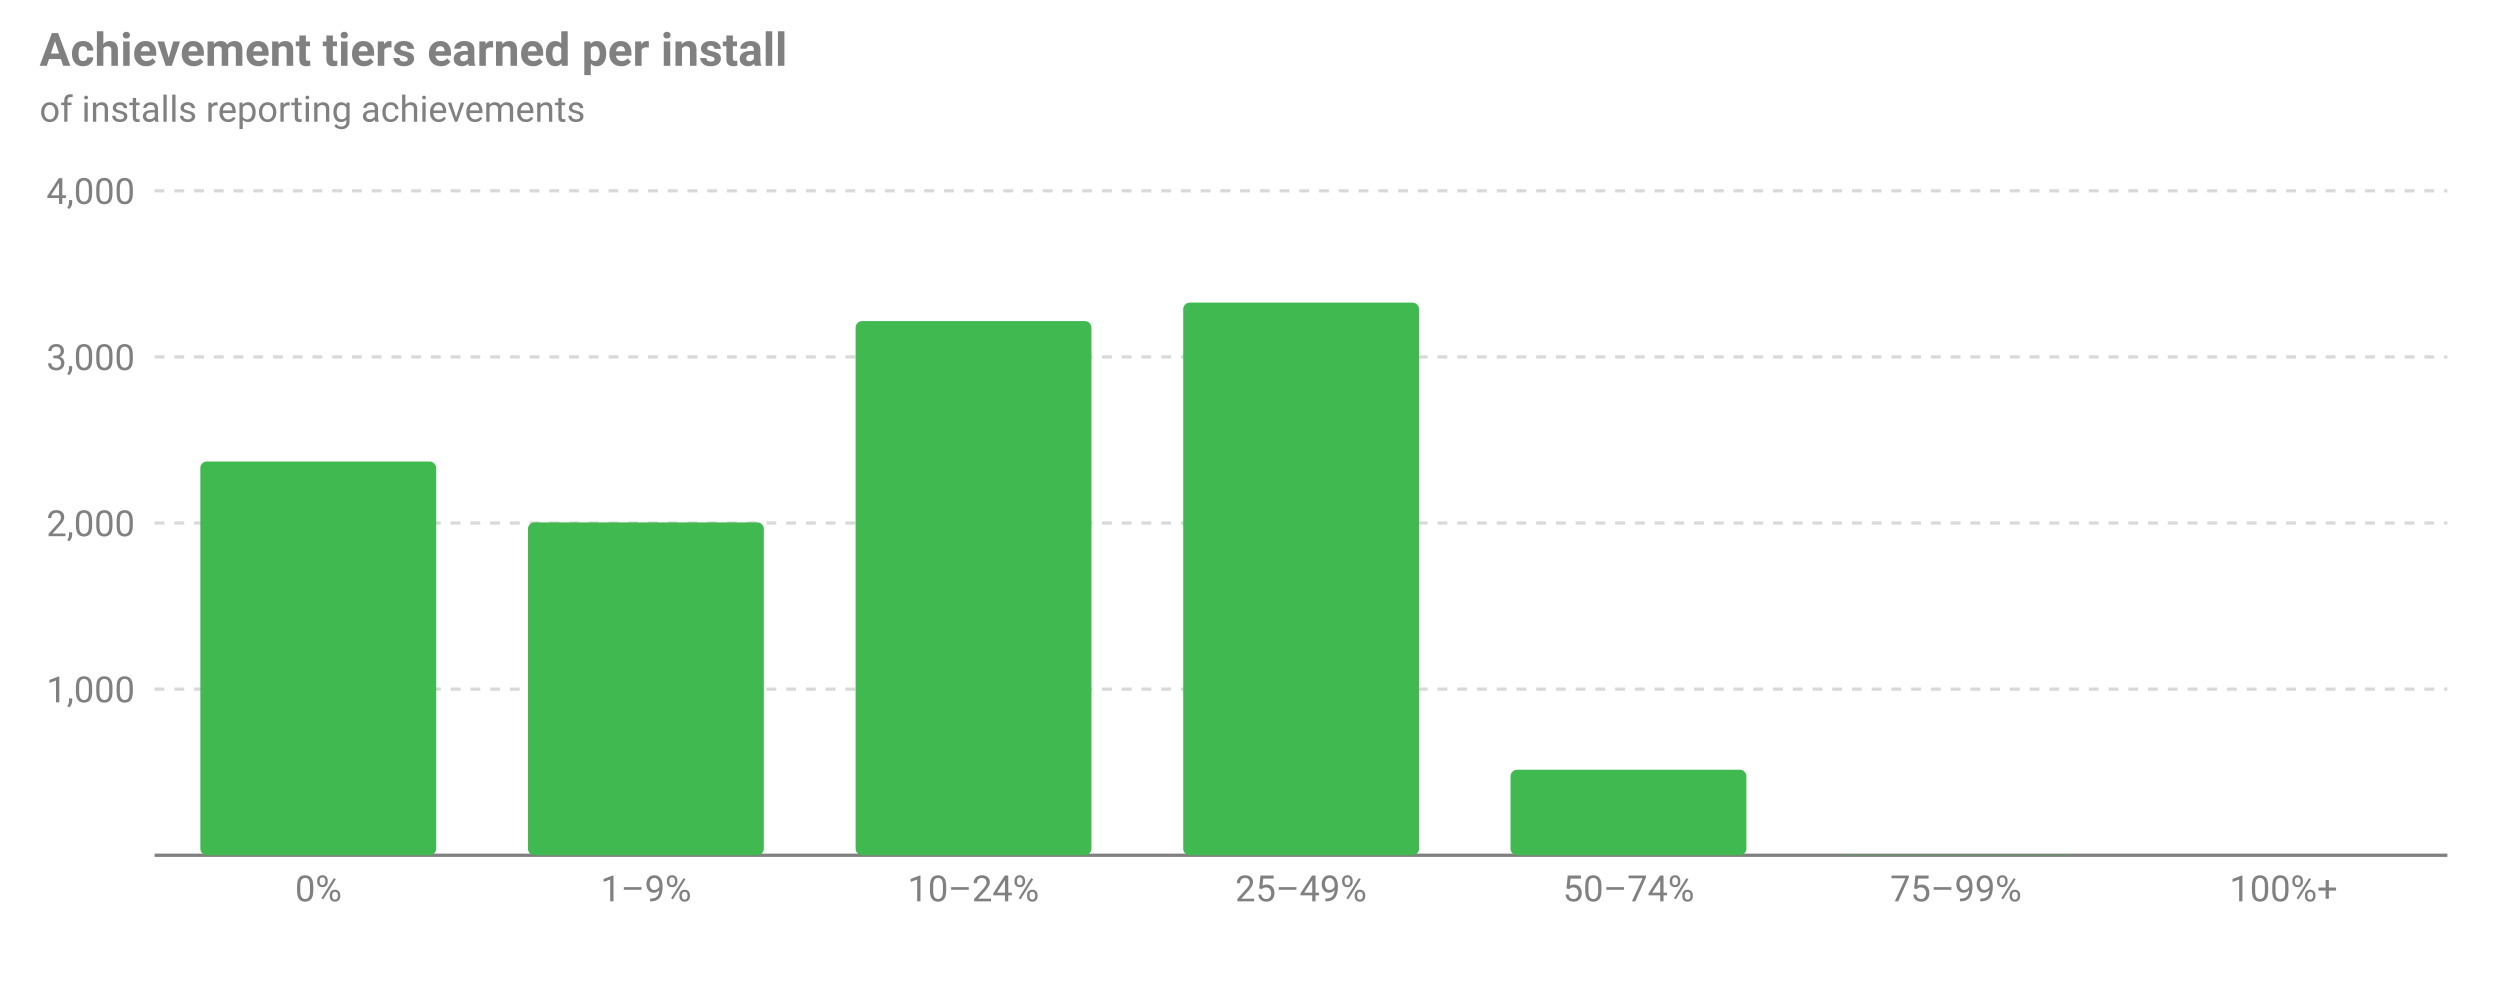
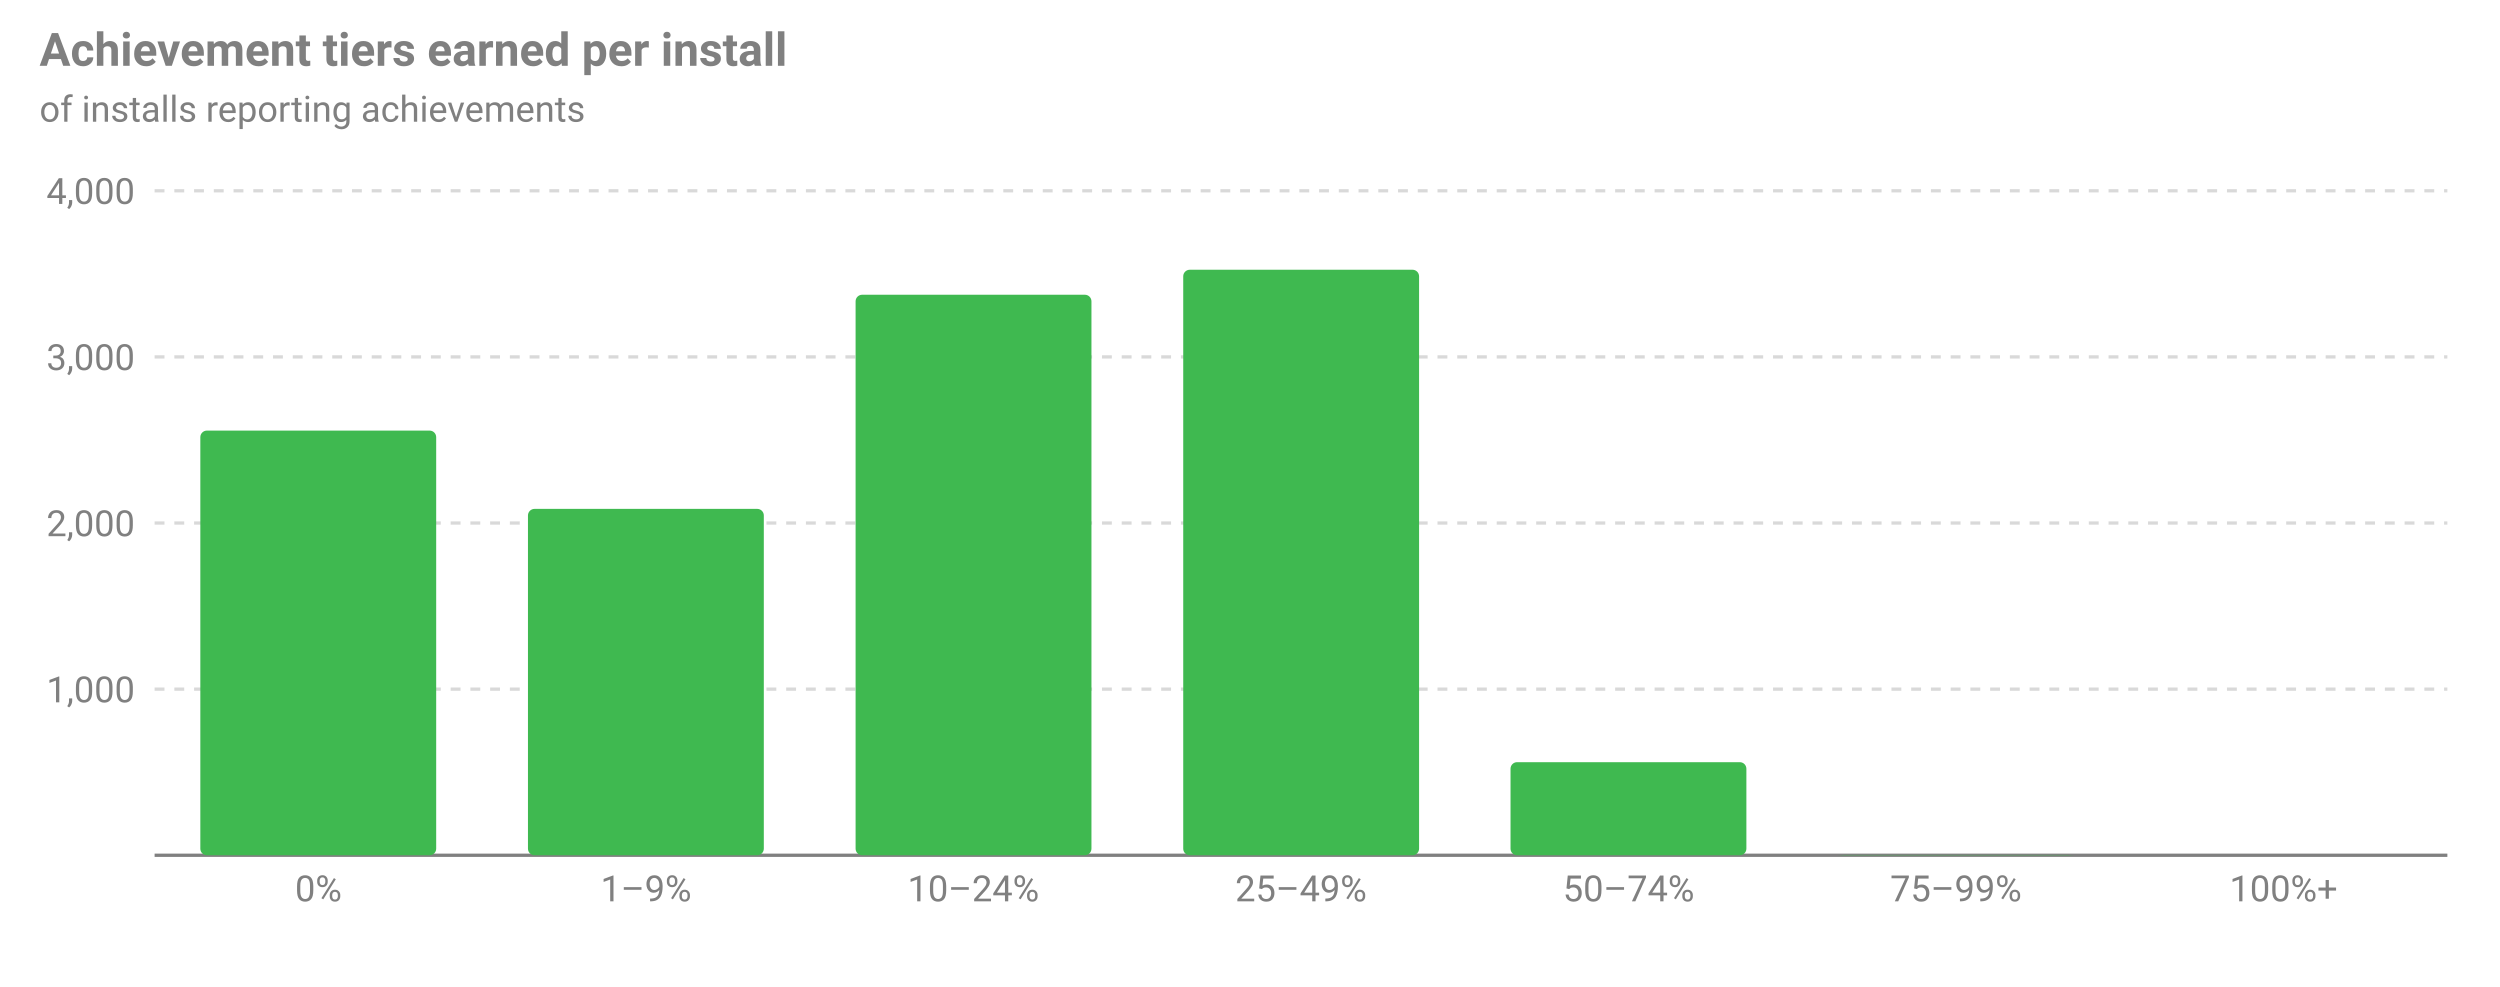
<svg xmlns="http://www.w3.org/2000/svg" width="760" height="300" viewBox="0 0 760 300" role="img" aria-label="Achievement tiers earned per install">
  <style>
  text{font-family:-apple-system,BlinkMacSystemFont,'Segoe UI',Roboto,Helvetica,Arial,sans-serif}
  .grid{stroke:#808080;stroke-opacity:.3;stroke-width:1}
  .axis{stroke:#808080;stroke-width:1}
  .lbl{fill:#808080;font-size:12px}
  .val{fill:#808080;font-size:12px;font-weight:600}
  .title{fill:#808080;font-size:14px;font-weight:700}
  .sub{fill:#808080;font-size:11px}
  .gap{fill:#808080;opacity:.12}
  .gaplbl{fill:#808080;font-size:10px;opacity:.85}
  .ico{fill:#808080}
  .t1{fill:#e3b341}
  .t2{fill:#d29922}
  .t3{fill:#b7860b}
  .t4{fill:#946f0f}
</style>
  <text x="12" y="20" class="title">Achievement tiers earned per install</text>
  <text x="12" y="37" class="sub">of installs reporting achievements</text>
  <line x1="47" y1="260" x2="744" y2="260" class="axis" />
  <line x1="47" y1="209.5" x2="744" y2="209.5" class="grid" stroke-dasharray="3 3" />
  <text x="41" y="213.5" class="sub" text-anchor="end">1,000</text>
  <line x1="47" y1="159.0" x2="744" y2="159.0" class="grid" stroke-dasharray="3 3" />
  <text x="41" y="163.0" class="sub" text-anchor="end">2,000</text>
  <line x1="47" y1="108.5" x2="744" y2="108.5" class="grid" stroke-dasharray="3 3" />
  <text x="41" y="112.5" class="sub" text-anchor="end">3,000</text>
  <line x1="47" y1="58.0" x2="744" y2="58.0" class="grid" stroke-dasharray="3 3" />
  <text x="41" y="62.0" class="sub" text-anchor="end">4,000</text>
-   <rect x="60.9" y="140.3" width="71.7" height="119.7" rx="2" fill="#3fb950" data-tip="0%: 21% (2,370)" />
+   <rect x="60.9" y="130.9" width="71.7" height="129.1" rx="2" fill="#3fb950" data-tip="0%: 21% (2,556)" />
  <text x="96.8" y="274" class="sub" text-anchor="middle">0%</text>
-   <rect x="160.5" y="158.8" width="71.7" height="101.2" rx="2" fill="#3fb950" data-tip="1–9%: 18% (2,004)" />
+   <rect x="160.5" y="154.7" width="71.7" height="105.3" rx="2" fill="#3fb950" data-tip="1–9%: 17% (2,086)" />
  <text x="196.4" y="274" class="sub" text-anchor="middle">1–9%</text>
-   <rect x="260.1" y="97.6" width="71.7" height="162.4" rx="2" fill="#3fb950" data-tip="10–24%: 28% (3,215)" />
+   <rect x="260.1" y="89.6" width="71.7" height="170.4" rx="2" fill="#3fb950" data-tip="10–24%: 28% (3,375)" />
  <text x="295.9" y="274" class="sub" text-anchor="middle">10–24%</text>
-   <rect x="359.7" y="92.0" width="71.7" height="168.0" rx="2" fill="#3fb950" data-tip="25–49%: 29% (3,326)" />
+   <rect x="359.7" y="82.0" width="71.7" height="178.0" rx="2" fill="#3fb950" data-tip="25–49%: 29% (3,525)" />
  <text x="395.5" y="274" class="sub" text-anchor="middle">25–49%</text>
-   <rect x="459.2" y="234.0" width="71.7" height="26.0" rx="2" fill="#3fb950" data-tip="50–74%: 4% (514)" />
+   <rect x="459.2" y="231.7" width="71.7" height="28.3" rx="2" fill="#3fb950" data-tip="50–74%: 5% (560)" />
  <text x="495.1" y="274" class="sub" text-anchor="middle">50–74%</text>
  <rect x="558.8" y="259.9" width="71.7" height="0.1" rx="2" fill="#3fb950" data-tip="75–99%: &lt;1% (2)" />
  <text x="594.6" y="274" class="sub" text-anchor="middle">75–99%</text>
  <rect x="658.4" y="260.0" width="71.7" height="0.0" rx="2" fill="#3fb950" data-tip="100%+: 0% (0)" />
  <text x="694.2" y="274" class="sub" text-anchor="middle">100%+</text>
</svg>
